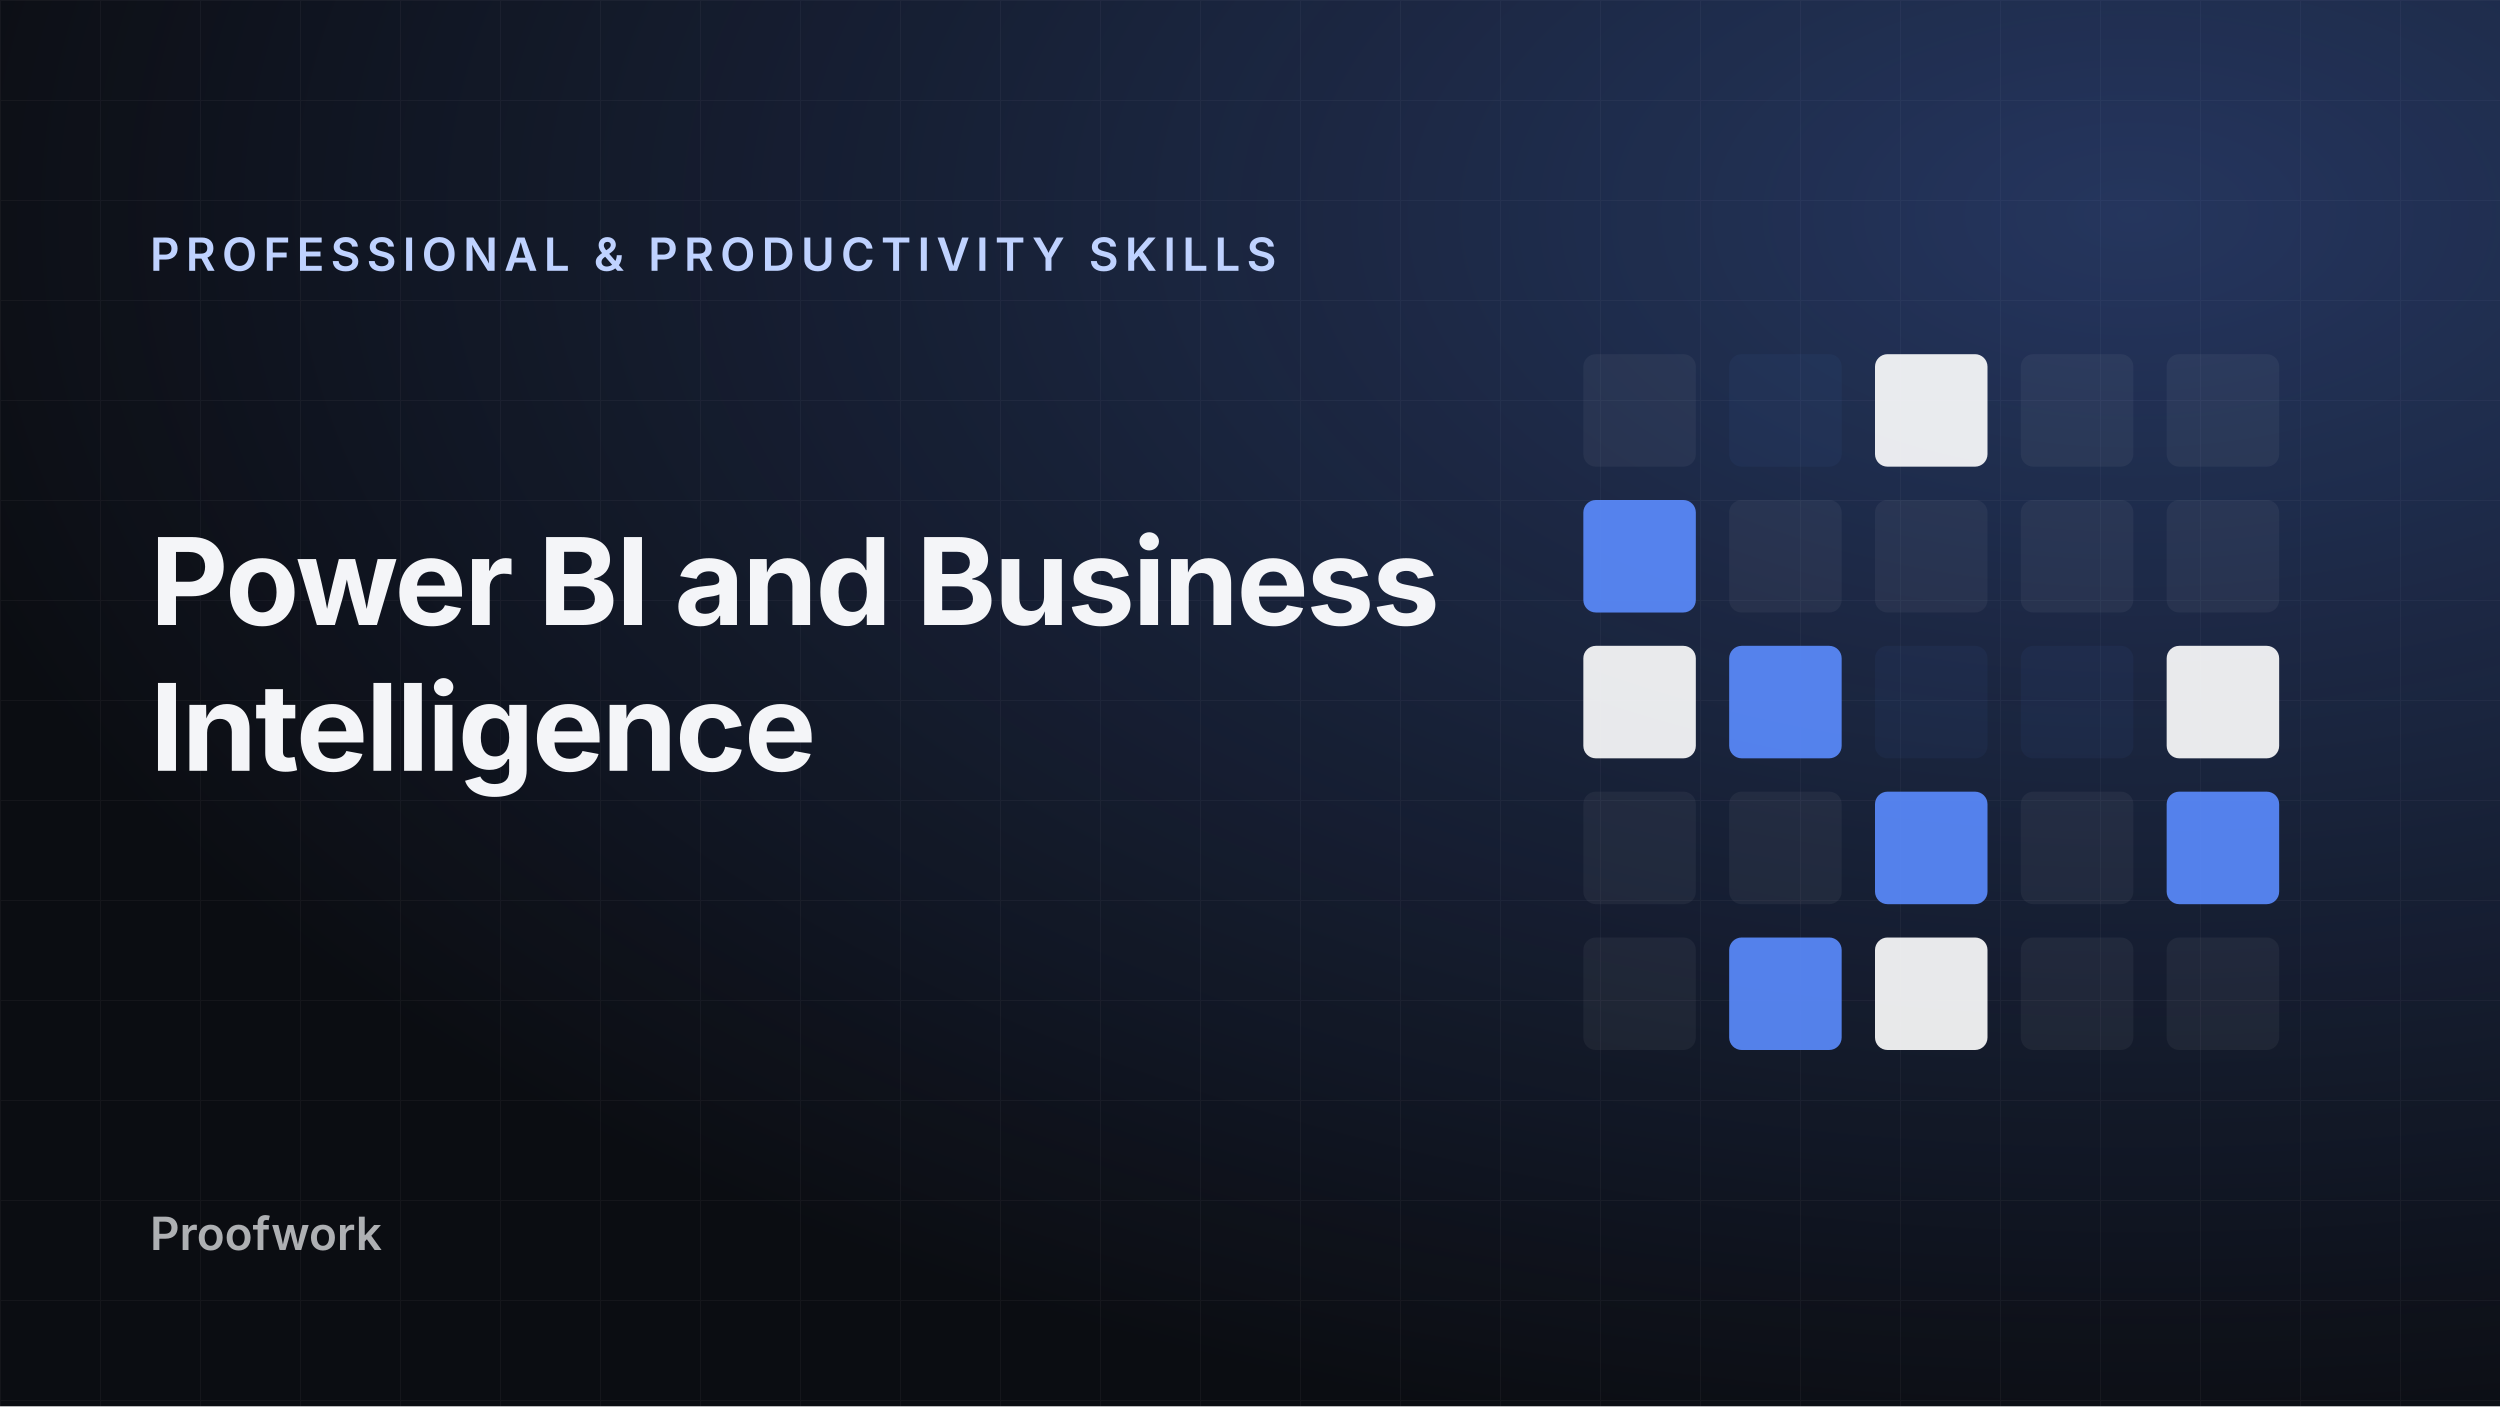
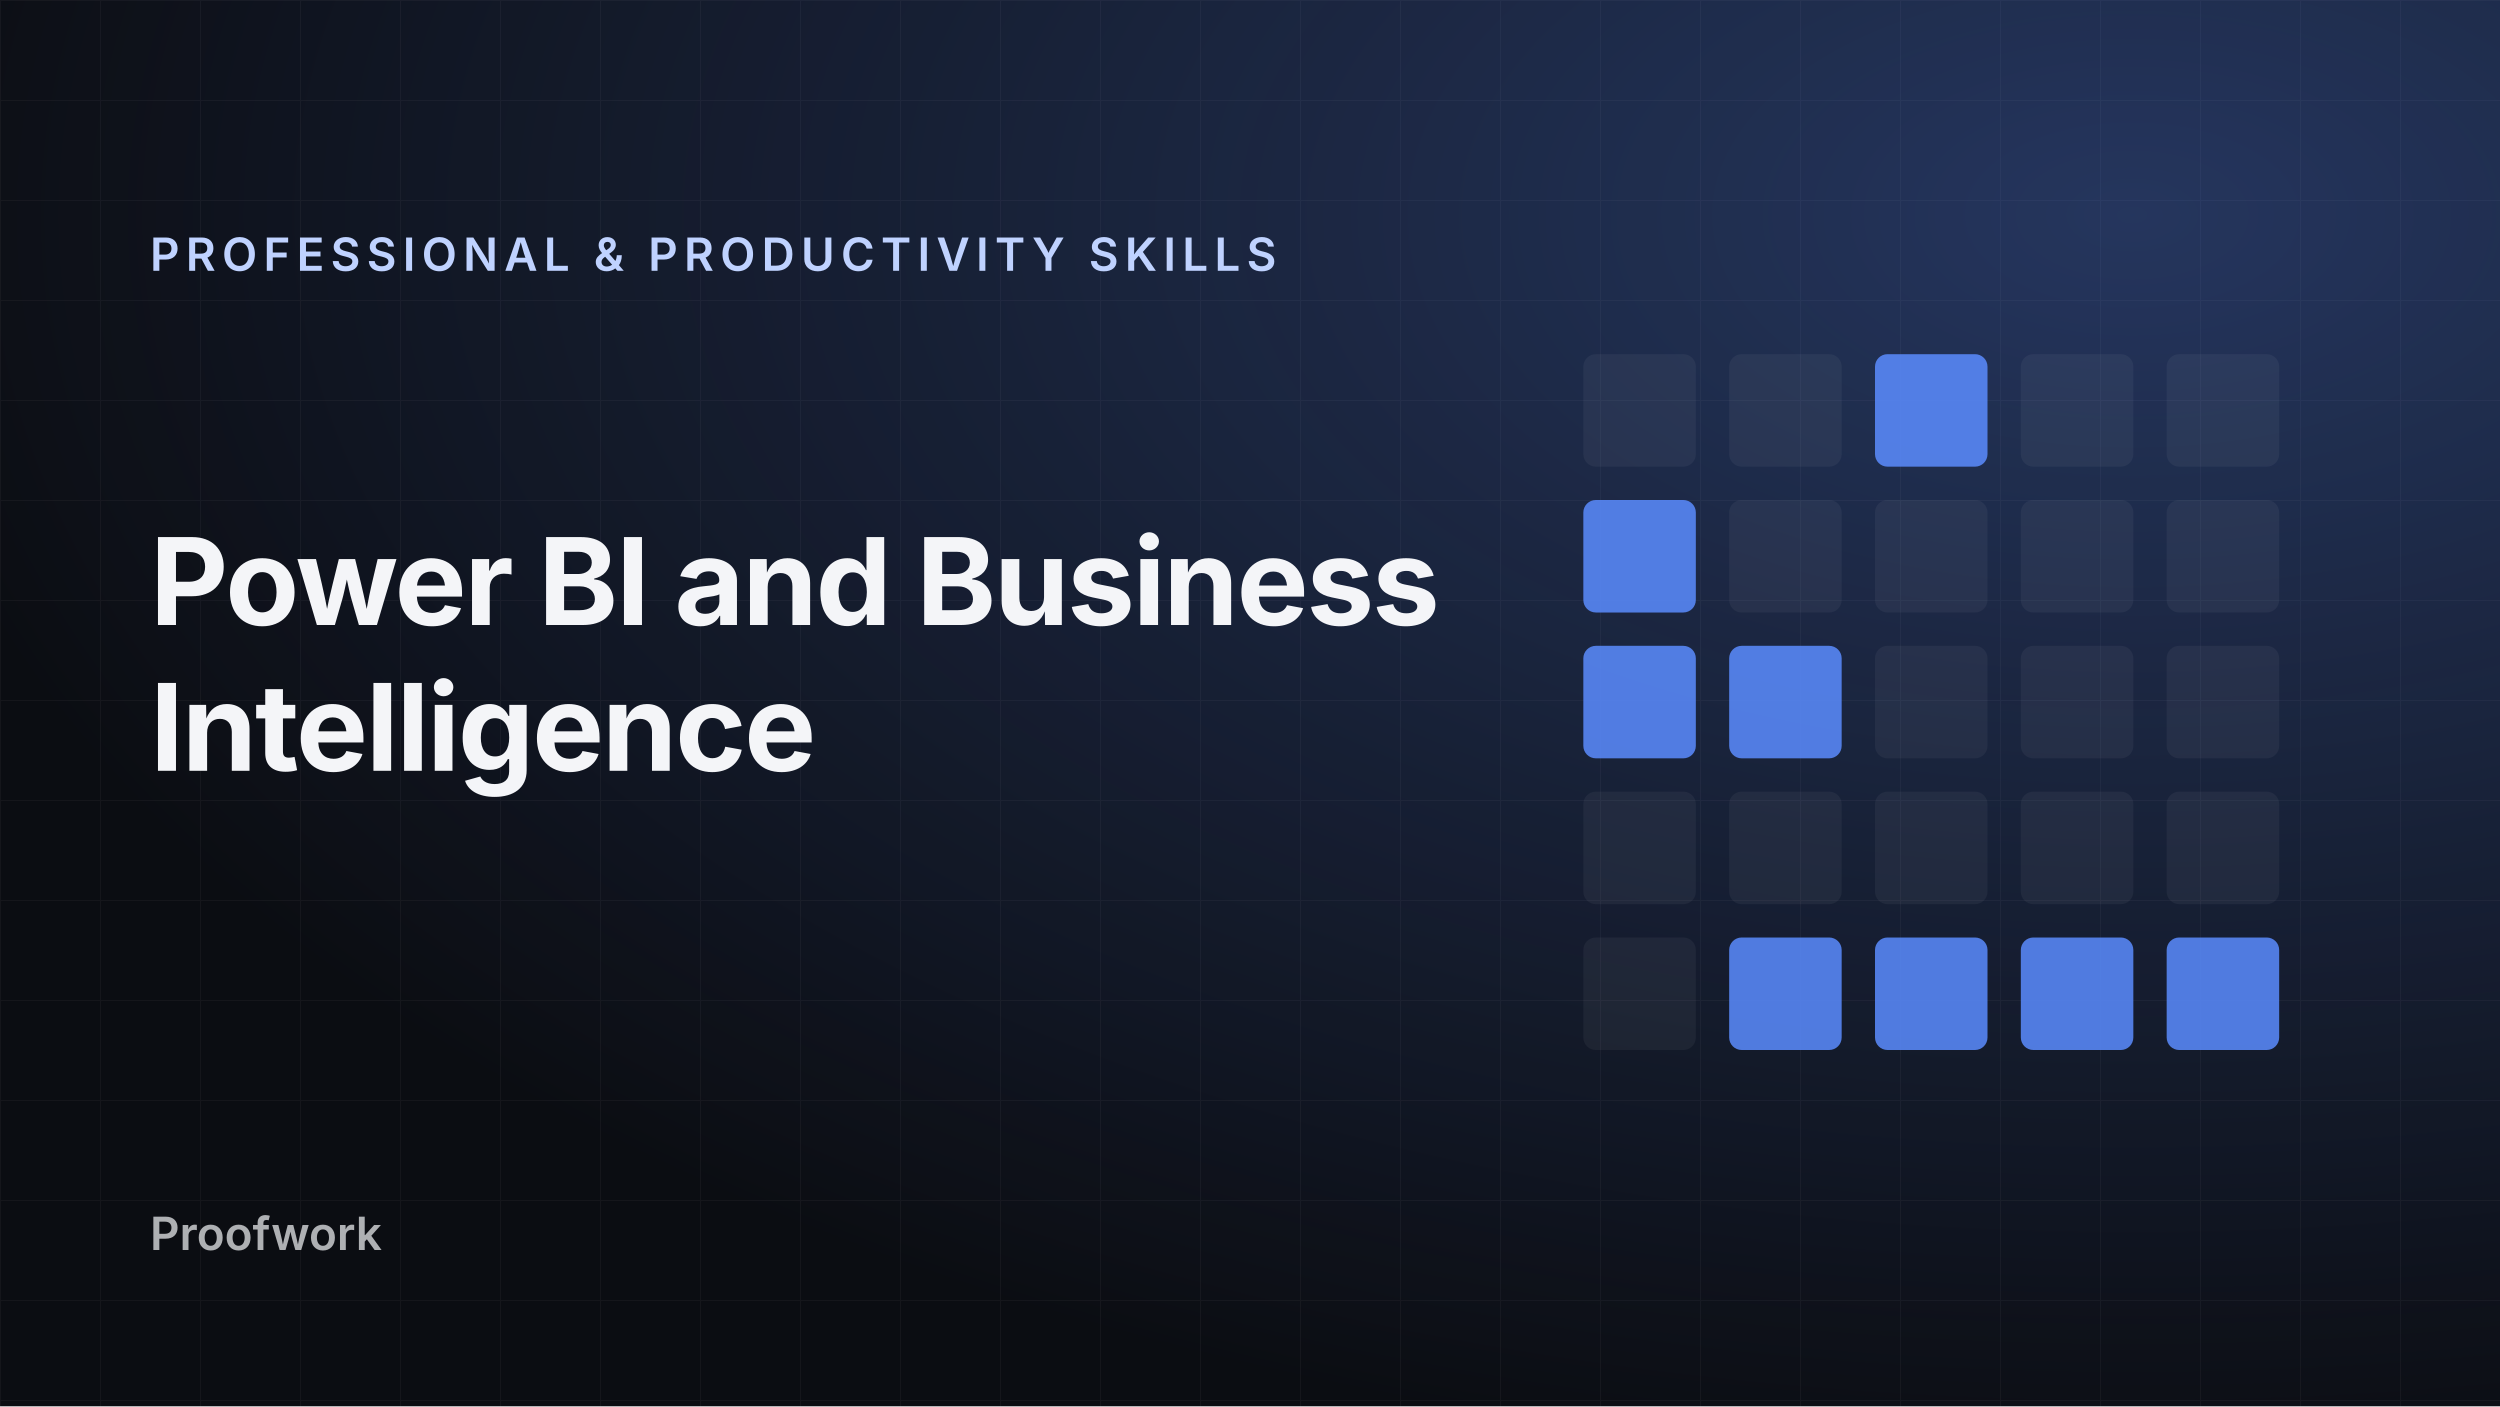
<svg xmlns="http://www.w3.org/2000/svg" width="1200" height="675" viewBox="0 0 1200 675" role="img" aria-label="Power BI and Business Intelligence">
  <defs>
    <radialGradient id="g" cx="0.85" cy="0.15" r="0.9">
      <stop offset="0" stop-color="#5B8CFF" stop-opacity="0.32" />
      <stop offset="1" stop-color="#5B8CFF" stop-opacity="0" />
    </radialGradient>
    <pattern id="p" width="48" height="48" patternUnits="userSpaceOnUse">
      <path d="M48 0H0V48" fill="none" stroke="#ffffff" stroke-opacity="0.04" />
    </pattern>
  </defs>
  <rect width="1200" height="675" fill="#0B0D12" />
  <rect width="1200" height="675" fill="url(#p)" />
  <rect width="1200" height="675" fill="url(#g)" />
  <rect x="760" y="170" width="54" height="54" rx="6" fill="#ffffff" fill-opacity="0.05" />
-   <rect x="830" y="170" width="54" height="54" rx="6" fill="#5B8CFF" fill-opacity="0.05" />
-   <rect x="900" y="170" width="54" height="54" rx="6" fill="#ffffff" fill-opacity="0.9" />
+   <rect x="830" y="170" width="54" height="54" rx="6" fill="#ffffff" fill-opacity="0.05" />
+   <rect x="900" y="170" width="54" height="54" rx="6" fill="#5B8CFF" fill-opacity="0.85" />
  <rect x="970" y="170" width="54" height="54" rx="6" fill="#ffffff" fill-opacity="0.05" />
  <rect x="1040" y="170" width="54" height="54" rx="6" fill="#ffffff" fill-opacity="0.05" />
-   <rect x="760" y="240" width="54" height="54" rx="6" fill="#5B8CFF" fill-opacity="0.9" />
+   <rect x="760" y="240" width="54" height="54" rx="6" fill="#5B8CFF" fill-opacity="0.85" />
  <rect x="830" y="240" width="54" height="54" rx="6" fill="#ffffff" fill-opacity="0.05" />
  <rect x="900" y="240" width="54" height="54" rx="6" fill="#ffffff" fill-opacity="0.05" />
  <rect x="970" y="240" width="54" height="54" rx="6" fill="#ffffff" fill-opacity="0.05" />
  <rect x="1040" y="240" width="54" height="54" rx="6" fill="#ffffff" fill-opacity="0.05" />
-   <rect x="760" y="310" width="54" height="54" rx="6" fill="#ffffff" fill-opacity="0.9" />
-   <rect x="830" y="310" width="54" height="54" rx="6" fill="#5B8CFF" fill-opacity="0.9" />
-   <rect x="900" y="310" width="54" height="54" rx="6" fill="#5B8CFF" fill-opacity="0.05" />
-   <rect x="970" y="310" width="54" height="54" rx="6" fill="#5B8CFF" fill-opacity="0.05" />
-   <rect x="1040" y="310" width="54" height="54" rx="6" fill="#ffffff" fill-opacity="0.9" />
+   <rect x="760" y="310" width="54" height="54" rx="6" fill="#5B8CFF" fill-opacity="0.85" />
+   <rect x="830" y="310" width="54" height="54" rx="6" fill="#5B8CFF" fill-opacity="0.85" />
+   <rect x="900" y="310" width="54" height="54" rx="6" fill="#ffffff" fill-opacity="0.05" />
+   <rect x="970" y="310" width="54" height="54" rx="6" fill="#ffffff" fill-opacity="0.05" />
+   <rect x="1040" y="310" width="54" height="54" rx="6" fill="#ffffff" fill-opacity="0.05" />
  <rect x="760" y="380" width="54" height="54" rx="6" fill="#ffffff" fill-opacity="0.05" />
  <rect x="830" y="380" width="54" height="54" rx="6" fill="#ffffff" fill-opacity="0.05" />
-   <rect x="900" y="380" width="54" height="54" rx="6" fill="#5B8CFF" fill-opacity="0.9" />
+   <rect x="900" y="380" width="54" height="54" rx="6" fill="#ffffff" fill-opacity="0.05" />
  <rect x="970" y="380" width="54" height="54" rx="6" fill="#ffffff" fill-opacity="0.05" />
-   <rect x="1040" y="380" width="54" height="54" rx="6" fill="#5B8CFF" fill-opacity="0.9" />
+   <rect x="1040" y="380" width="54" height="54" rx="6" fill="#ffffff" fill-opacity="0.05" />
  <rect x="760" y="450" width="54" height="54" rx="6" fill="#ffffff" fill-opacity="0.05" />
-   <rect x="830" y="450" width="54" height="54" rx="6" fill="#5B8CFF" fill-opacity="0.9" />
-   <rect x="900" y="450" width="54" height="54" rx="6" fill="#ffffff" fill-opacity="0.9" />
-   <rect x="970" y="450" width="54" height="54" rx="6" fill="#ffffff" fill-opacity="0.05" />
-   <rect x="1040" y="450" width="54" height="54" rx="6" fill="#ffffff" fill-opacity="0.05" />
+   <rect x="830" y="450" width="54" height="54" rx="6" fill="#5B8CFF" fill-opacity="0.85" />
+   <rect x="900" y="450" width="54" height="54" rx="6" fill="#5B8CFF" fill-opacity="0.85" />
+   <rect x="970" y="450" width="54" height="54" rx="6" fill="#5B8CFF" fill-opacity="0.85" />
+   <rect x="1040" y="450" width="54" height="54" rx="6" fill="#5B8CFF" fill-opacity="0.85" />
  <text x="72" y="130" font-family="Inter, Arial, sans-serif" font-size="22" font-weight="600" fill="#BFD2FF" letter-spacing="3">PROFESSIONAL &amp; PRODUCTIVITY SKILLS</text>
  <text x="72" y="300" font-family="Bricolage Grotesque, Inter, Arial, sans-serif" font-size="58" font-weight="700" fill="#F4F5F8" letter-spacing="-1">Power BI and Business</text>
  <text x="72" y="370" font-family="Bricolage Grotesque, Inter, Arial, sans-serif" font-size="58" font-weight="700" fill="#F4F5F8" letter-spacing="-1">Intelligence</text>
  <text x="72" y="600" font-family="Inter, Arial, sans-serif" font-size="22" font-weight="600" fill="#F4F5F8" fill-opacity="0.7">Proofwork</text>
</svg>
